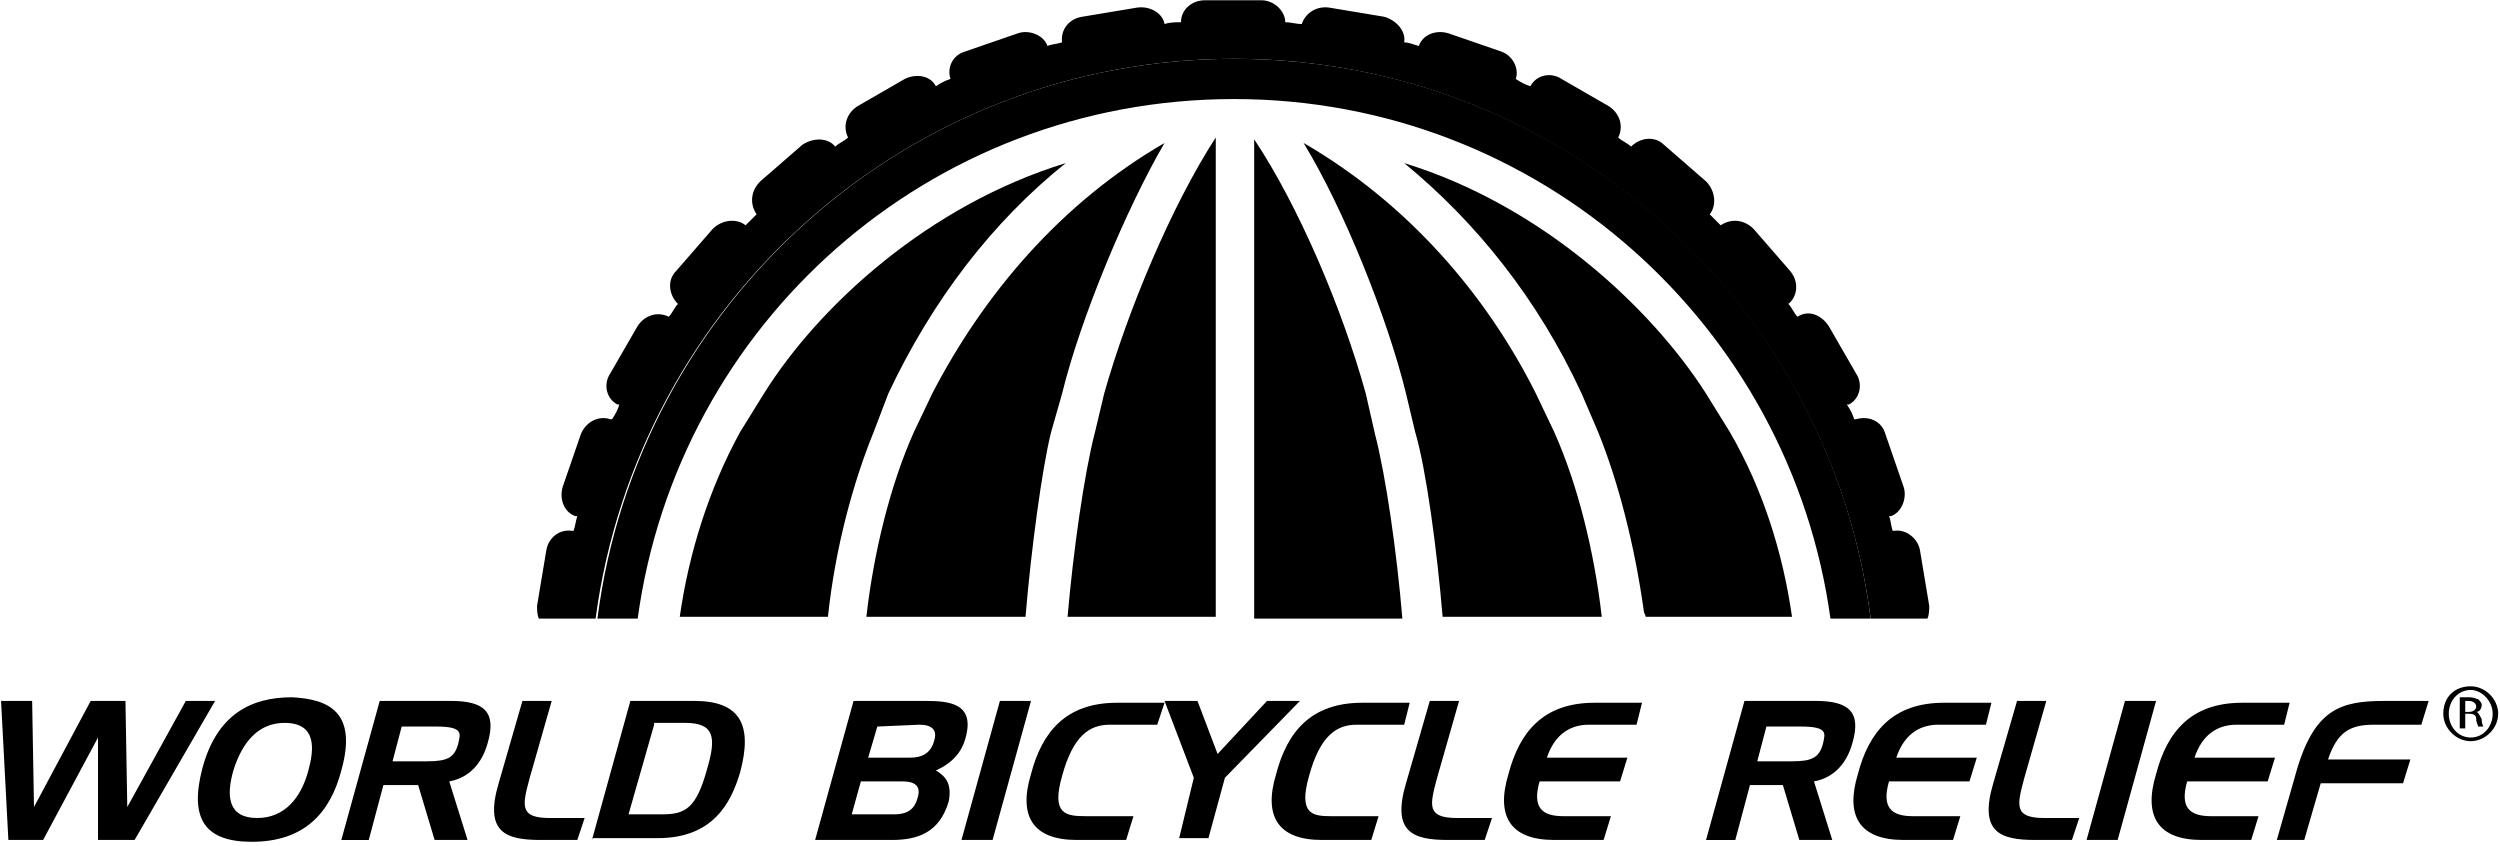
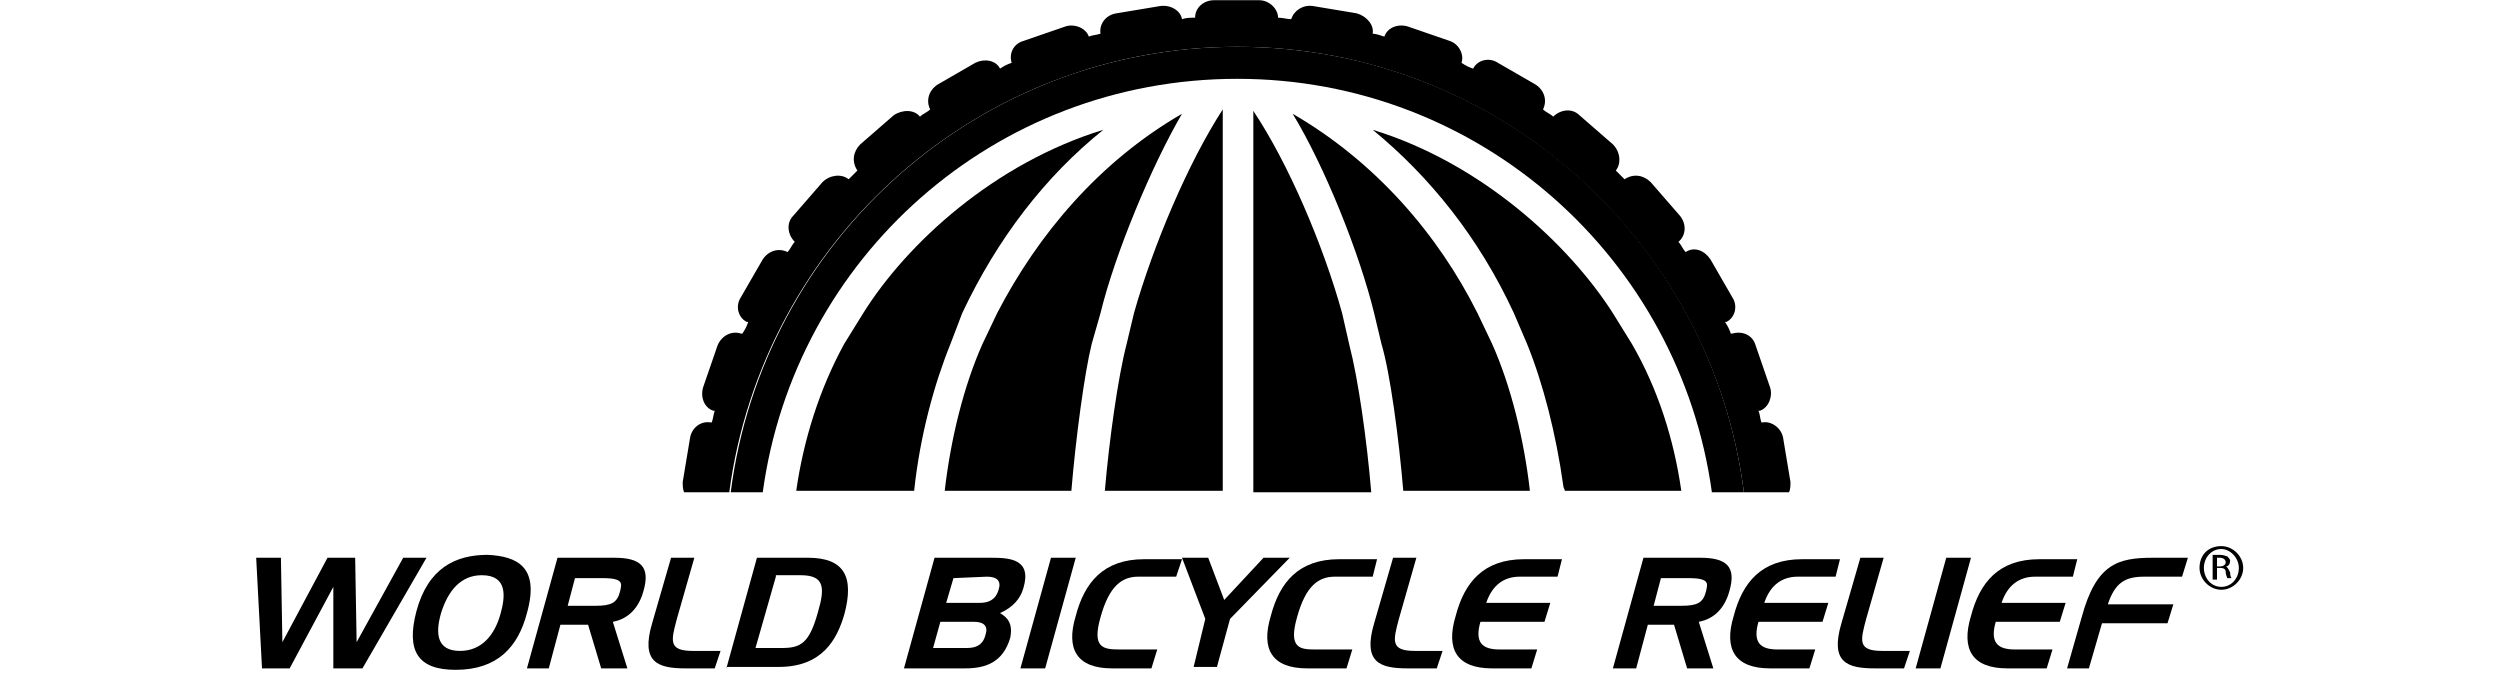
- <svg xmlns="http://www.w3.org/2000/svg" width="399" height="135" viewBox="0 0 399 135">
+ <svg xmlns="http://www.w3.org/2000/svg" width="130" height="35" viewBox="0 0 399 135">
  <g transform="translate(-1 -2)" fill="none" fill-rule="evenodd">
    <path d="M119.124 71.24l3.796-6.13c8.759-13.723 26.277-30.074 48.175-36.789-11.387 9.343-21.314 21.606-28.321 36.788l-2.628 6.132c-3.212 8.175-6.131 18.686-7.3 29.489h6.424c1.168-10.22 3.796-21.022 7.591-29.49l2.92-6.13c7.883-15.767 20.438-30.365 37.08-40-6.423 10.51-13.43 28.029-16.35 40l-1.46 6.13c-1.46 5.84-3.504 18.979-4.087 29.49h6.423c.876-10.511 2.628-22.774 4.38-29.49l1.46-6.13c3.795-13.723 10.802-30.074 17.81-40.584v76.496h6.423V24.526c7.007 10.51 14.014 26.86 17.81 40.583l1.46 6.132c1.752 6.715 3.504 19.27 4.38 29.489h6.423c-.876-10.511-2.628-23.65-4.38-29.49l-1.46-6.13c-2.92-11.971-9.927-29.49-16.35-40 16.642 9.635 28.905 24.233 37.08 40l2.92 6.13c3.796 8.468 6.423 19.27 7.591 29.49h6.716c0-.292-.292-.584-.292-.876-1.168-10.51-4.088-20.73-7.3-28.613l-2.627-6.132c-7.008-14.89-16.643-27.445-28.322-36.788 21.898 6.715 39.417 22.774 48.176 36.788l3.795 6.132c4.964 9.051 8.175 19.27 9.927 29.489h6.424c-6.424-47.007-46.424-82.92-95.183-82.92-48.759 0-88.759 36.205-95.182 82.92h6.423c1.168-10.22 4.672-20.438 9.635-29.49z" />
    <path d="M197.956 11.387c52.263 0 95.183 39.124 101.606 89.343h9.051c.292-.584.292-1.46.292-2.044l-1.46-8.759c-.292-2.044-2.336-3.504-4.087-3.212h-.292c-.292-.876-.292-1.751-.584-2.335h.292c1.752-.584 2.627-2.92 2.044-4.672l-2.92-8.467c-.584-2.044-2.628-2.92-4.672-2.336h-.292c-.292-.876-.584-1.46-1.168-2.336h.292c1.752-.876 2.336-3.211 1.168-4.963l-4.38-7.591c-1.167-1.752-3.211-2.628-4.963-1.46-.584-.584-.876-1.46-1.46-2.044 1.46-1.168 1.752-3.504.292-5.256l-5.84-6.715c-1.459-1.46-3.503-1.752-5.255-.584l-1.751-1.752c1.167-1.46.876-3.795-.584-5.255l-6.716-5.84c-1.46-1.46-3.795-1.167-5.255.292-.584-.583-1.46-.875-2.044-1.46.876-1.751.292-3.795-1.46-4.963l-7.591-4.38c-1.752-1.167-4.088-.583-4.964 1.168-.875-.292-1.46-.584-2.335-1.167.584-1.752-.584-3.796-2.336-4.38l-8.467-2.92c-2.044-.584-4.088.292-4.672 2.044-.876-.292-1.752-.584-2.336-.584.292-1.752-1.167-3.504-3.211-4.087l-8.76-1.46c-2.043-.292-3.795.876-4.379 2.627-.876 0-1.752-.292-2.628-.292 0-1.751-1.751-3.503-3.795-3.503h-9.051c-2.044 0-3.796 1.46-3.796 3.503-.876 0-1.752 0-2.628.292-.292-1.751-2.335-2.92-4.38-2.627l-8.758 1.46c-2.044.292-3.504 2.043-3.212 4.087-.876.292-1.752.292-2.336.584-.584-1.752-2.92-2.628-4.671-2.044l-8.468 2.92c-2.043.584-2.92 2.628-2.335 4.38-.876.292-1.46.583-2.336 1.167-.876-1.751-3.212-2.043-4.964-1.167l-7.59 4.38c-1.753 1.167-2.337 3.21-1.46 4.963-.585.584-1.46.876-2.044 1.46-1.168-1.46-3.504-1.46-5.256-.293l-6.715 5.84c-1.46 1.46-1.752 3.504-.584 5.255L120 37.956c-1.46-1.168-3.796-.876-5.255.584l-5.84 6.715c-1.46 1.46-1.168 3.796.292 5.256-.584.584-.876 1.46-1.46 2.044-1.752-.876-3.795-.292-4.963 1.46l-4.38 7.59c-1.168 1.753-.584 4.088 1.168 4.964h.292c-.292.876-.584 1.46-1.168 2.336h-.292c-1.752-.584-3.795.292-4.671 2.336l-2.92 8.467c-.584 2.044.292 4.088 2.044 4.672h.292c-.292.875-.292 1.46-.584 2.335h-.292c-2.044-.292-3.796 1.168-4.088 3.212l-1.46 8.76c0 .583 0 1.459.292 2.043h9.051c6.716-50.511 49.927-89.343 101.898-89.343z" fill="#000" fill-rule="nonzero" />
    <path d="M197.956 11.387c-52.263 0-95.182 39.124-101.606 89.343h6.424c6.423-47.007 46.423-82.92 95.182-82.92 48.76 0 88.76 36.205 95.183 82.92h6.423c-6.423-50.511-49.343-89.343-101.606-89.343z" fill="#000" fill-rule="nonzero" />
    <path d="M177.226 64.818l-1.46 6.13c-1.751 6.716-3.503 19.271-4.38 29.49h23.65V23.942c-7.007 10.803-14.014 27.445-17.81 40.876zm41.752 0c-3.796-13.723-10.803-30.073-17.81-40.584v76.496h23.65c-.876-10.511-2.628-22.774-4.38-29.49l-1.46-6.422zm27.153 0c-7.883-15.767-20.438-30.365-37.08-40 6.423 10.51 13.43 28.029 16.35 40l1.46 6.13c1.752 5.84 3.504 18.979 4.38 29.49h25.401c-1.168-10.219-3.795-21.022-7.59-29.49l-2.92-6.13z" fill="#000" fill-rule="nonzero" />
    <path d="M273.285 64.818c-8.76-13.723-26.278-30.073-48.176-36.789 11.387 9.343 21.314 21.606 28.322 36.789l2.627 6.13c3.212 7.884 5.84 18.103 7.3 28.614 0 .292.292.584.292.876h23.357c-1.46-10.219-4.671-20.438-9.927-29.49l-3.795-6.13zm-102.774 0c2.92-11.971 10.219-29.49 16.35-40-16.642 9.635-28.905 24.233-37.08 40l-2.92 6.13c-3.795 8.468-6.423 19.271-7.59 29.49h25.4c.876-10.511 2.628-23.65 4.088-29.49l1.752-6.13z" fill="#000" fill-rule="nonzero" />
    <path d="M142.774 64.818c7.007-14.891 16.642-27.446 28.32-36.789-21.897 6.716-39.415 22.774-48.174 36.789l-3.796 6.13c-4.963 9.052-8.175 19.271-9.635 29.49h23.65c1.168-11.095 4.087-21.606 7.299-29.49l2.336-6.13z" fill="#000" fill-rule="nonzero" />
    <path fill="#000" fill-rule="nonzero" d="M2.336 136.058L1.168 113.869 6.131 113.869 6.423 130.803 15.474 113.869 21.022 113.869 21.314 130.803 30.657 113.869 35.328 113.869 22.482 136.058 16.642 136.058 16.642 119.708 7.883 136.058z" />
    <path d="M55.474 124.964c-1.751 6.715-5.839 11.386-14.306 11.386-7.591 0-9.927-3.795-7.883-11.678 2.335-8.76 7.883-11.387 14.306-11.387 5.84.292 10.511 2.335 7.883 11.679zm-13.43 7.59c4.38 0 7.007-3.21 8.175-7.59.876-3.212 1.46-7.592-3.796-7.592-4.087 0-6.715 2.92-8.175 7.592-1.168 4.087-.876 7.59 3.796 7.59zm13.43 3.504l6.132-22.19h11.387c5.255 0 7.299 1.752 5.84 6.716-.877 3.212-2.92 5.547-6.132 6.131l2.92 9.343h-5.256l-2.628-8.759H62.19l-2.336 8.76h-4.38zm9.635-18.102l-1.46 5.548h5.548c3.212 0 4.38-.584 4.964-2.92.292-1.46.875-2.628-3.504-2.628h-5.548zm28.03 18.102h-5.84c-5.547 0-9.05-1.167-6.715-9.05l3.796-13.14h4.671l-3.504 12.263c-1.167 4.38-1.751 6.424 3.212 6.424h5.548l-1.168 3.503zm2.335 0l6.132-22.19h10.219c7.3 0 9.343 3.796 7.3 11.387-1.46 4.964-4.38 10.511-13.14 10.511h-10.51v.292zm9.927-18.394l-4.087 14.307h5.255c3.796 0 5.548-.876 7.3-7.3 1.46-4.963 1.167-7.299-3.504-7.299h-4.964v.292zm25.694 18.394l6.131-22.19h11.387c3.796 0 8.175.293 6.423 6.132-.583 2.044-2.043 3.796-4.671 4.964 1.46.875 2.628 2.043 2.044 4.963-1.46 4.964-4.964 6.131-9.051 6.131h-12.263zm9.927-18.102l-1.46 4.964h6.715c1.752 0 3.212-.584 3.796-2.628.584-1.752-.292-2.628-2.336-2.628l-6.715.292zm-4.088 14.015h6.716c1.46 0 3.211-.292 3.795-2.628.584-1.752-.292-2.628-2.336-2.628h-6.715l-1.46 5.256z" fill="#000" fill-rule="nonzero" />
    <path fill="#000" fill-rule="nonzero" d="M165.547 113.869L159.416 136.058 154.453 136.058 160.584 113.869z" />
    <path d="M185.693 117.664h-7.59c-3.212 0-5.84 1.752-7.592 8.175-1.752 6.132.584 6.424 3.796 6.424h7.59l-1.167 3.795h-7.883c-7.008 0-9.343-3.795-7.3-10.51 1.752-6.716 5.548-11.387 13.723-11.387h7.591l-1.168 3.503z" fill="#000" fill-rule="nonzero" />
    <path fill="#000" fill-rule="nonzero" d="M191.533 126.131L186.861 113.869 192.117 113.869 195.328 122.336 203.212 113.869 208.467 113.869 196.496 126.131 193.869 135.766 189.197 135.766z" />
    <path d="M225.11 117.664h-7.592c-3.211 0-5.84 1.752-7.591 8.175-1.752 6.132.584 6.424 3.504 6.424h7.59l-1.167 3.795h-7.883c-7.007 0-9.343-3.795-7.3-10.51 1.752-6.716 5.548-11.387 13.723-11.387h7.591l-.876 3.503zm12.846 18.394h-5.84c-5.547 0-9.05-1.167-6.715-9.05l3.796-13.14h4.672l-3.504 12.263c-1.168 4.38-1.752 6.424 3.212 6.424h5.547l-1.168 3.503zm24.234-18.394h-7.591c-3.212 0-5.548 1.752-6.716 5.256h12.847l-1.168 3.795h-12.847c-1.168 4.088.292 5.548 3.796 5.548h7.591l-1.168 3.795h-7.883c-7.007 0-9.343-3.795-7.3-10.51 1.753-6.716 5.548-11.387 13.723-11.387h7.592l-.876 3.503zm11.095 18.394l6.131-22.19h11.387c5.255 0 7.3 1.752 5.84 6.716-.877 3.212-2.92 5.547-6.132 6.131l2.92 9.343h-5.256l-2.628-8.759h-5.255l-2.336 8.76h-4.671zm9.635-18.102l-1.46 5.548h5.547c3.212 0 4.38-.584 4.964-2.92.292-1.46.876-2.628-3.504-2.628h-5.547zm35.036-.292h-7.591c-3.212 0-5.547 1.752-6.715 5.256h12.846l-1.168 3.795h-12.846c-1.168 4.088.292 5.548 3.795 5.548h7.592l-1.168 3.795h-7.883c-7.008 0-9.344-3.795-7.3-10.51 1.752-6.716 5.548-11.387 13.723-11.387h7.591l-.876 3.503zm13.723 18.394h-5.84c-5.547 0-9.05-1.167-6.715-9.05l3.796-13.14h4.671l-3.503 12.263c-1.168 4.38-1.752 6.424 3.211 6.424h5.548l-1.168 3.503z" fill="#000" fill-rule="nonzero" />
    <path fill="#000" fill-rule="nonzero" d="M345.109 113.869L338.978 136.058 334.015 136.058 340.146 113.869z" />
    <path d="M365.547 117.664h-7.59c-3.212 0-5.548 1.752-6.716 5.256h12.847l-1.168 3.795h-12.847c-1.168 4.088.292 5.548 3.796 5.548h7.59l-1.167 3.795h-7.883c-7.008 0-9.343-3.795-7.3-10.51 1.752-6.716 5.548-11.387 13.723-11.387h7.591l-.876 3.503zm-1.167 18.394l2.92-10.219c2.919-10.803 7.299-11.97 14.306-11.97h7.007l-1.168 3.795h-7.591c-3.796 0-5.84 1.168-7.3 5.548h13.14l-1.168 3.795h-13.14l-2.627 9.051h-4.38zm30.948-24.525c2.336 0 4.38 2.044 4.38 4.38 0 2.335-2.044 4.379-4.38 4.379-2.335 0-4.38-2.044-4.38-4.38 0-2.627 1.753-4.38 4.38-4.38zm0 .584c-2.043 0-3.503 1.752-3.503 3.795 0 2.044 1.46 3.796 3.503 3.796 2.044 0 3.504-1.752 3.504-3.796 0-2.043-1.752-3.795-3.504-3.795zm-.875 6.131h-.876v-4.963h1.46c.875 0 1.167.292 1.46.292.291.292.583.584.583.876 0 .583-.292 1.167-.876 1.167.292 0 .584.584.876 1.168 0 .876.292 1.168.292 1.168h-.876c0-.292-.292-.584-.292-1.168s-.292-.876-1.168-.876h-.583v2.336zm0-2.628h.583c.584 0 1.168-.292 1.168-.875 0-.292-.292-.876-1.168-.876h-.583v1.751z" fill="#000" fill-rule="nonzero" />
  </g>
</svg>
